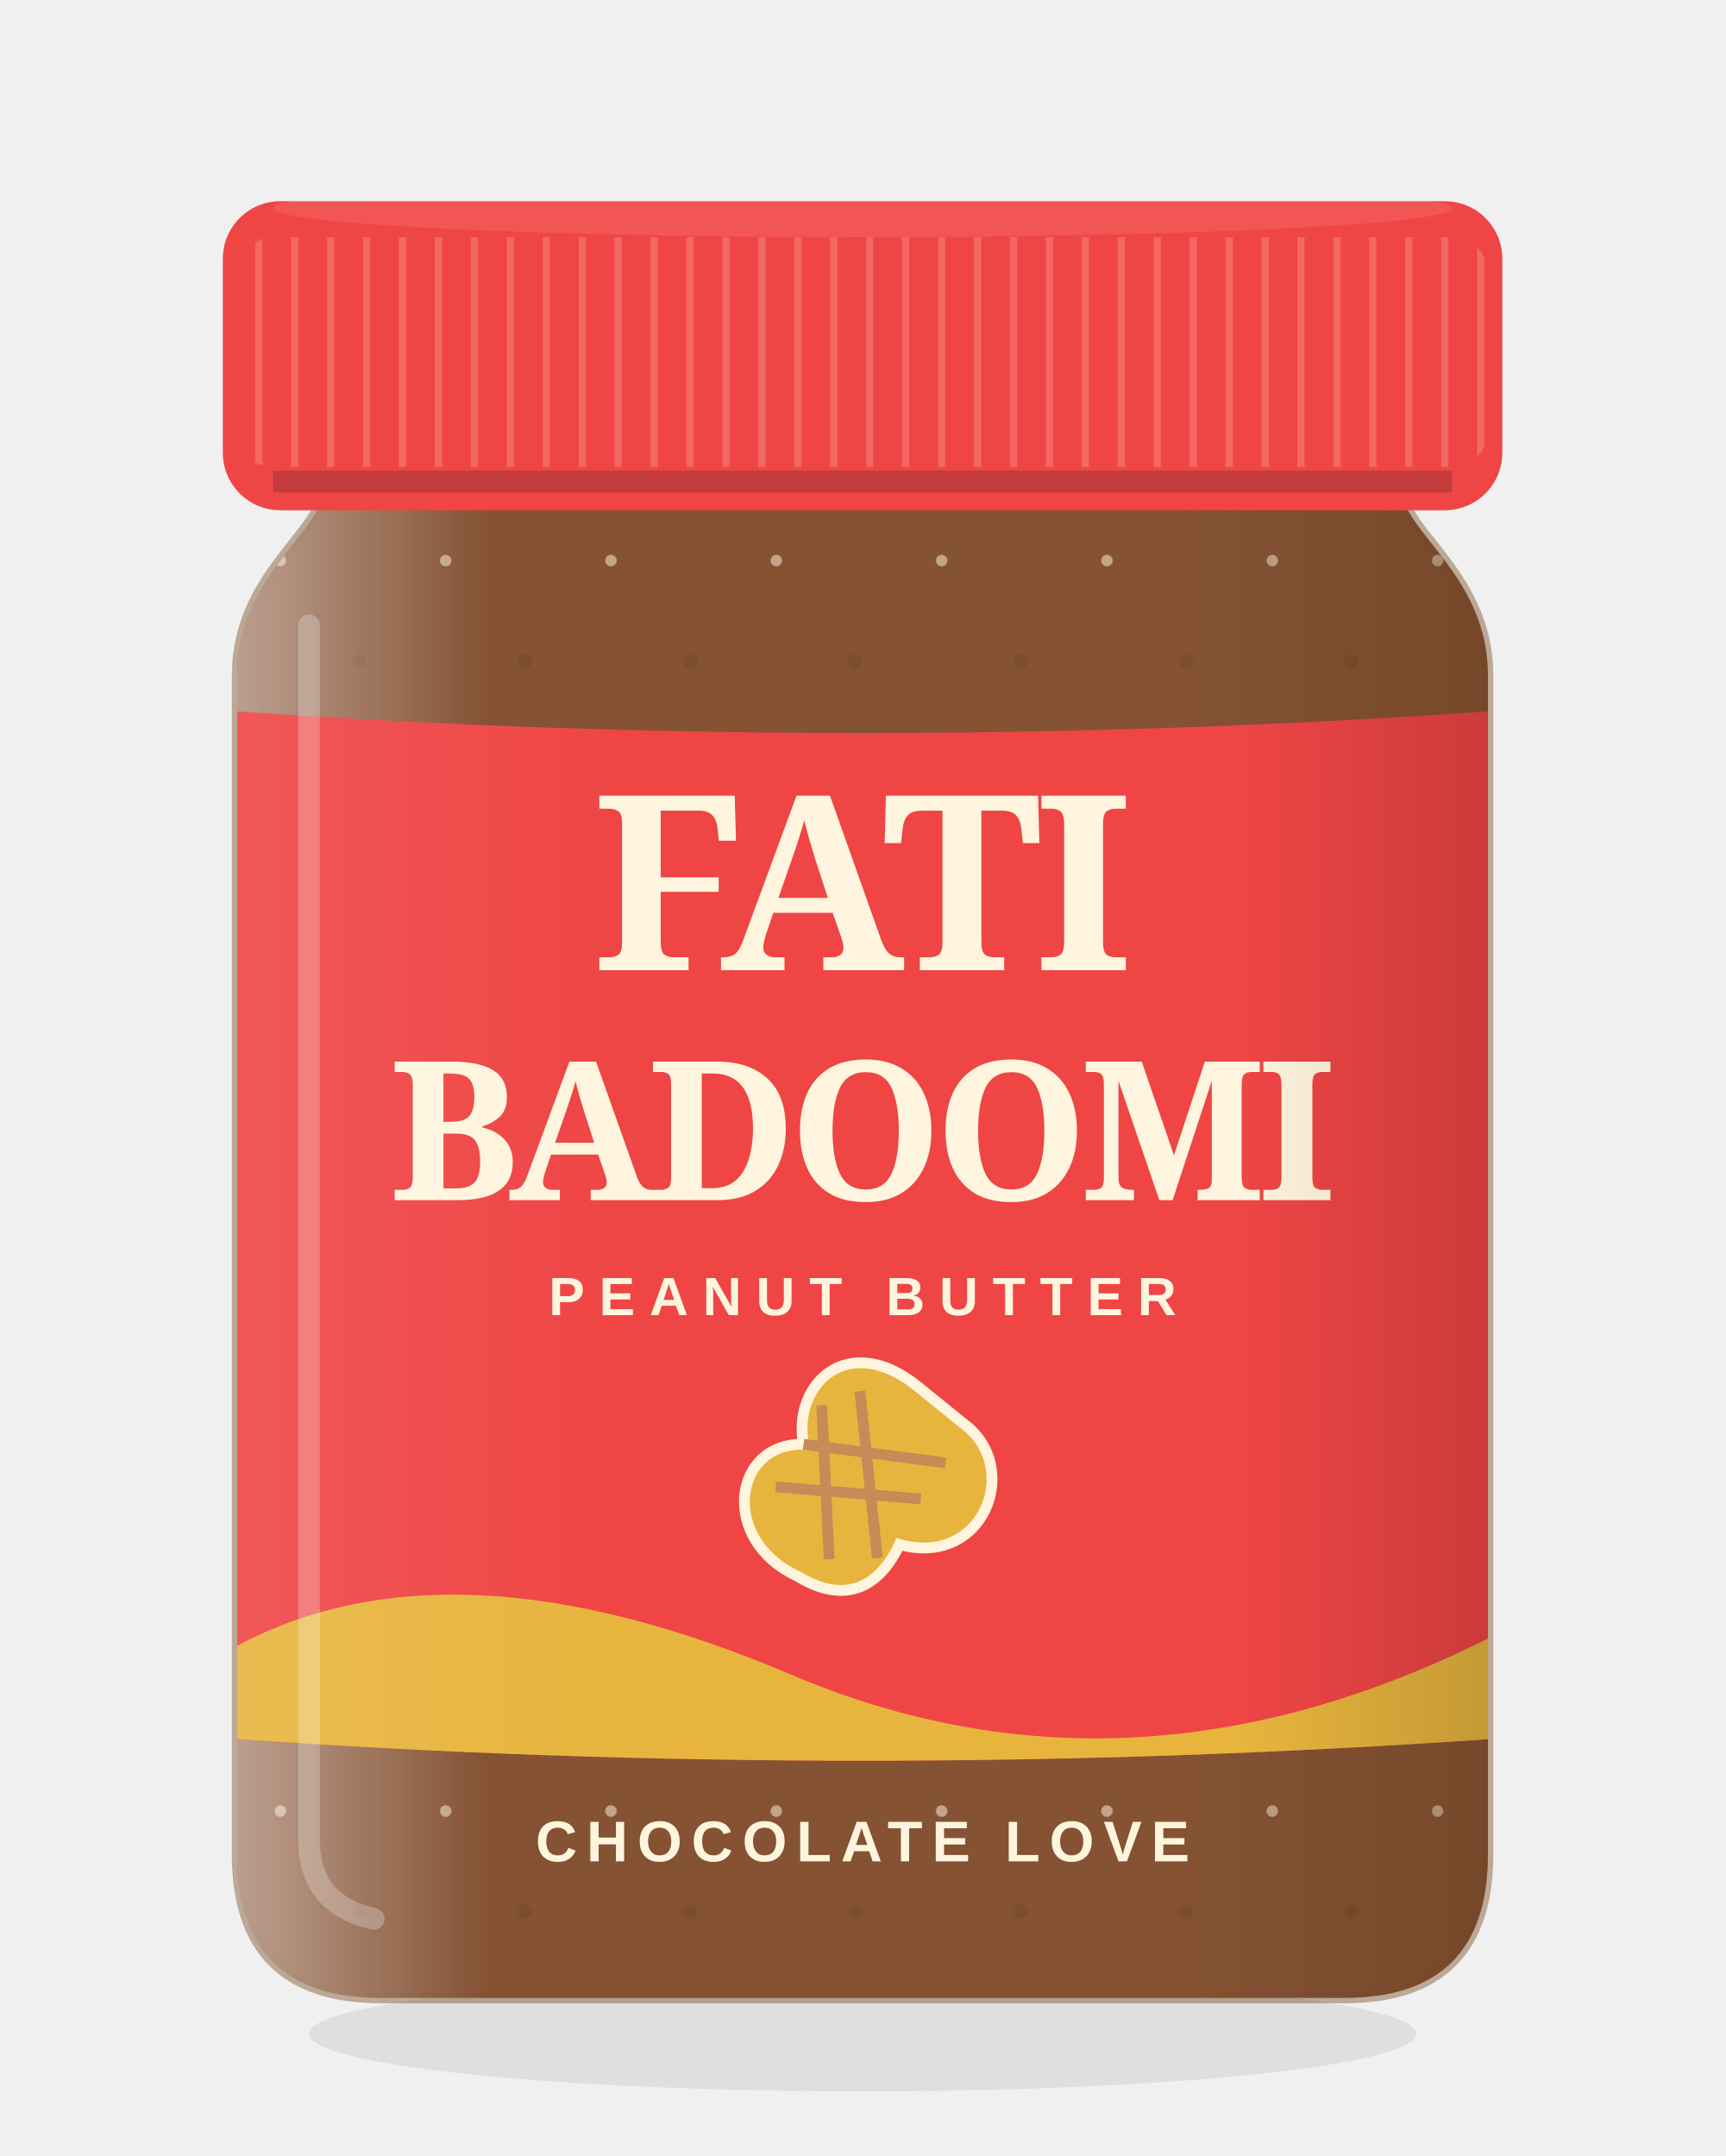
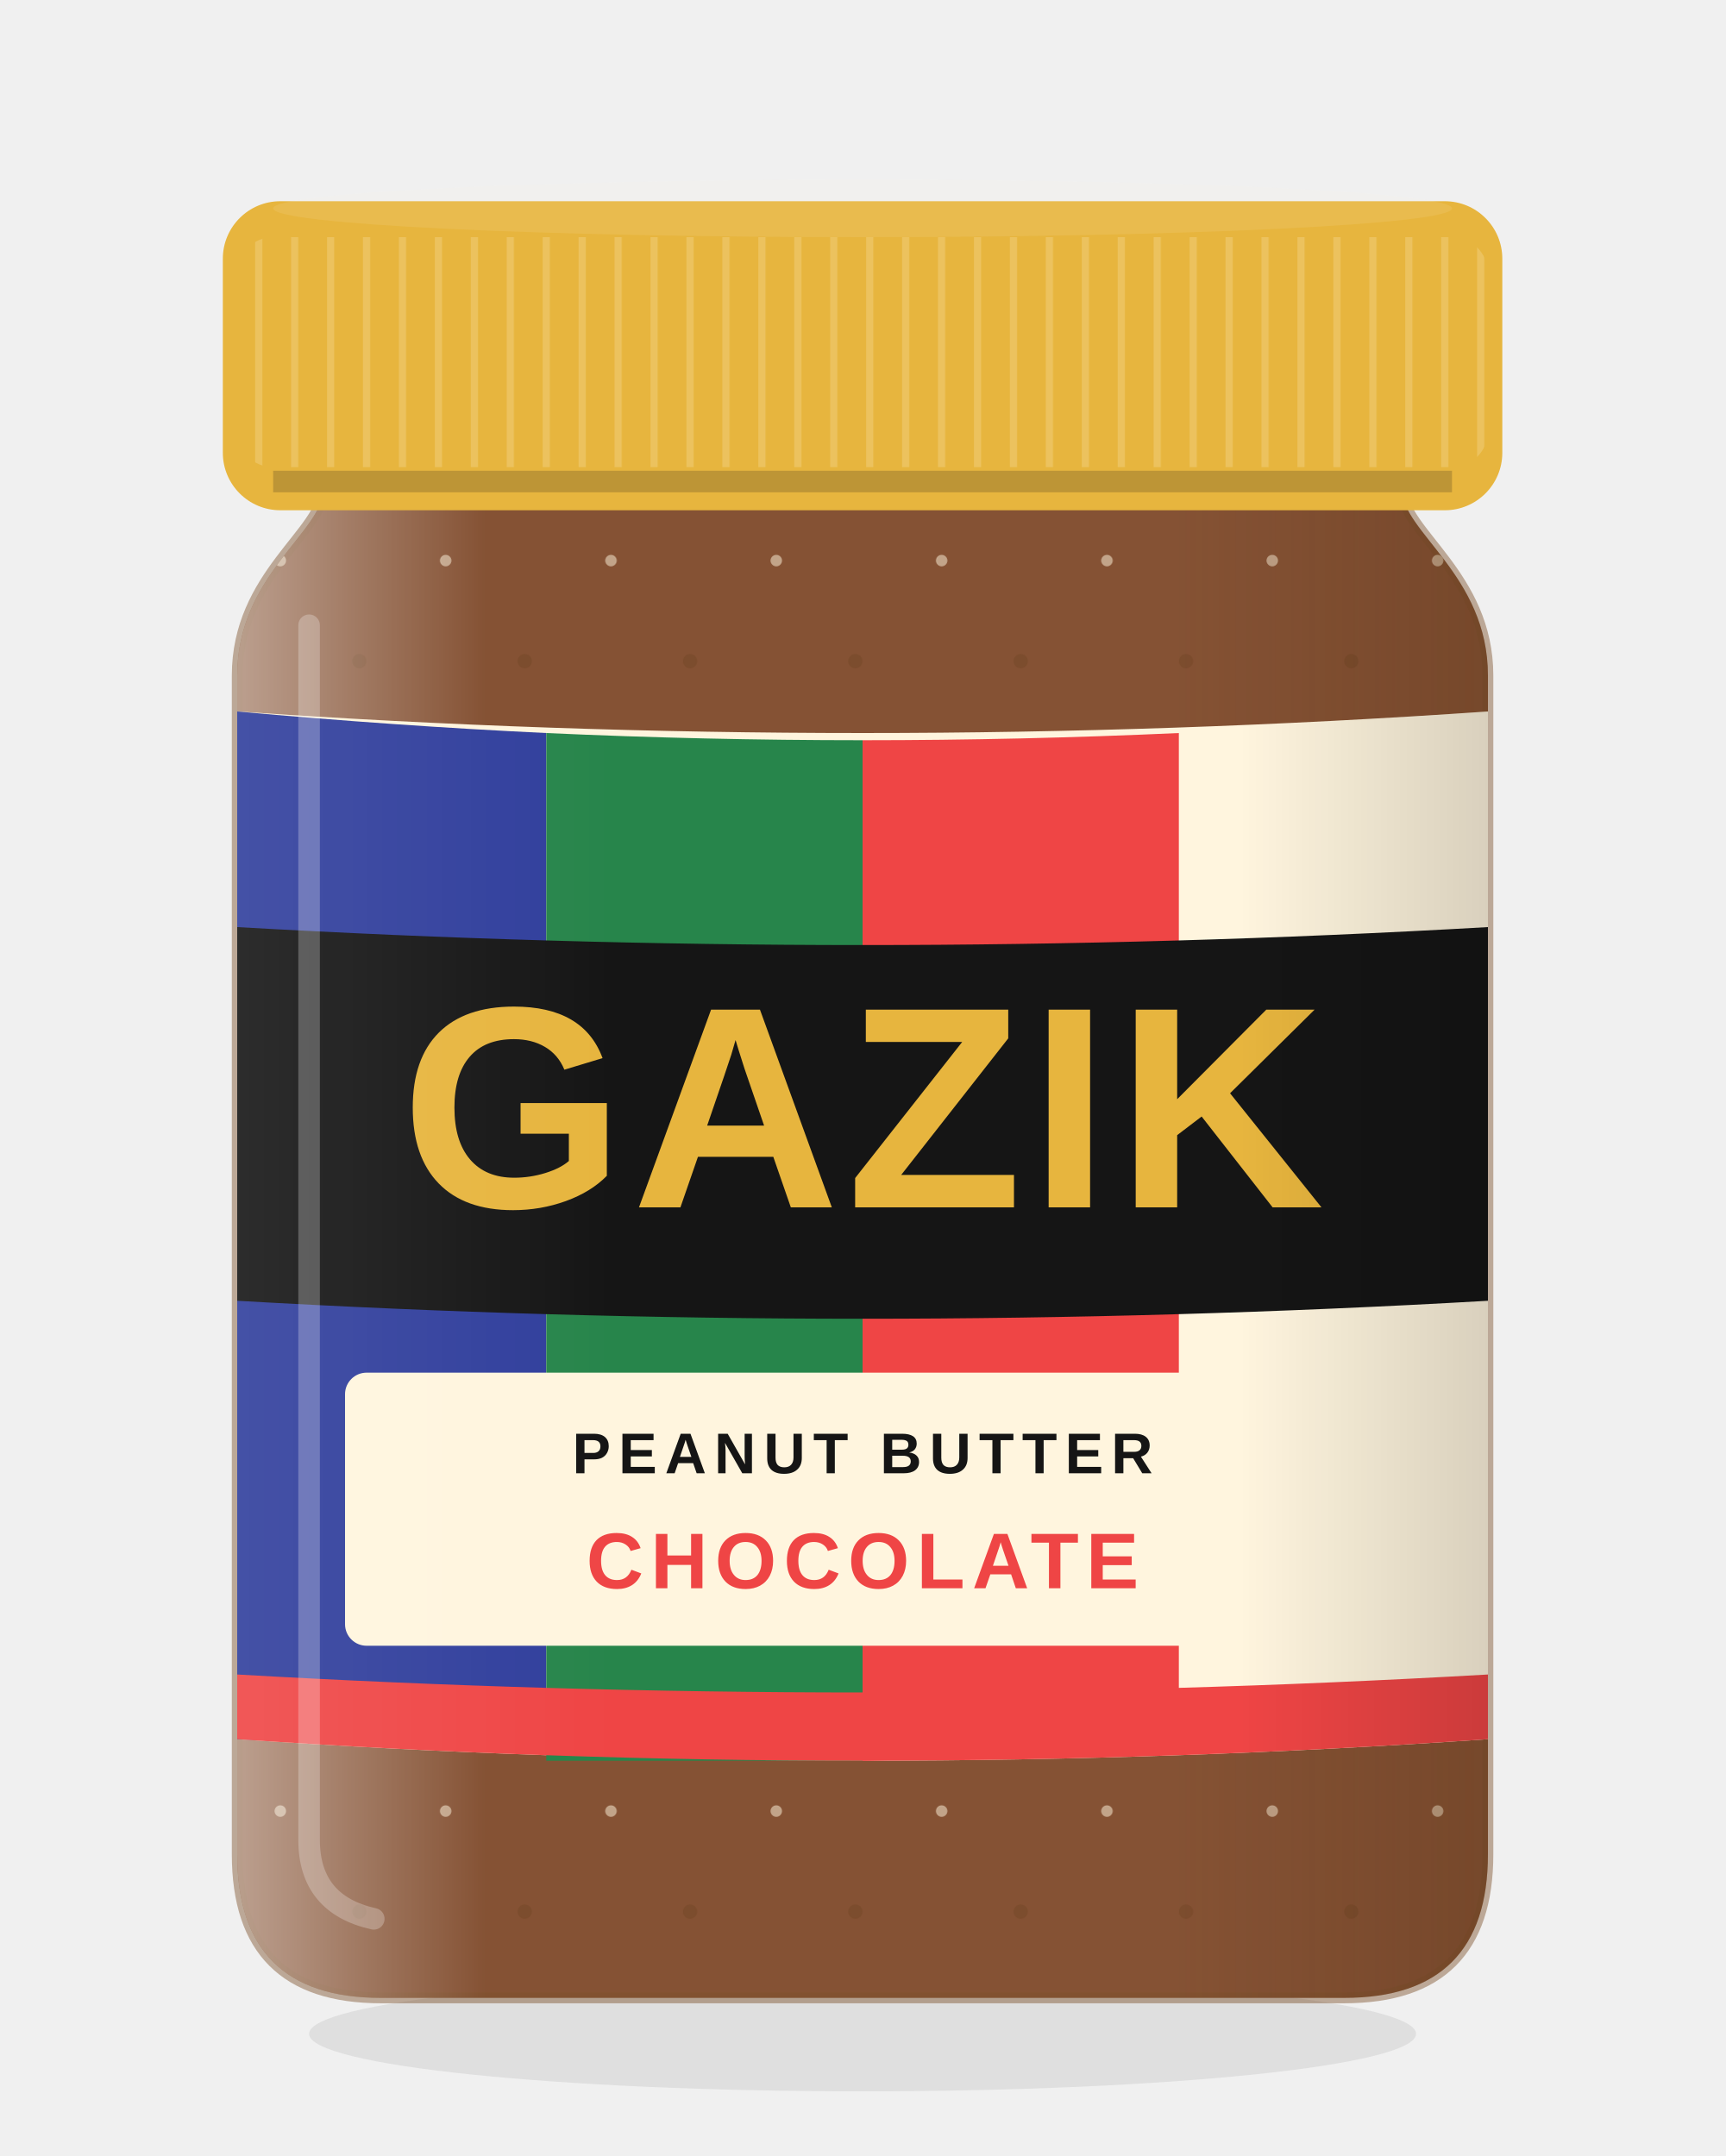
<svg xmlns="http://www.w3.org/2000/svg" width="240" height="300" viewBox="0 0 240 300">
  <defs>
    <linearGradient id="glass">
      <stop stop-color="#fff" stop-opacity=".45" />
      <stop offset=".2" stop-color="#fff" stop-opacity="0" />
      <stop offset=".75" stop-color="#43240c" stop-opacity="0" />
      <stop offset="1" stop-color="#43240c" stop-opacity=".22" />
    </linearGradient>
    <linearGradient id="label">
      <stop stop-color="#fff" stop-opacity=".1" />
      <stop offset=".3" stop-color="#fff" stop-opacity="0" />
      <stop offset=".8" stop-color="#000" stop-opacity="0" />
      <stop offset="1" stop-color="#000" stop-opacity=".15" />
    </linearGradient>
    <pattern id="lid" width="5" height="10" patternUnits="userSpaceOnUse">
      <path d="M1 0v10" stroke="#FFF5DE" stroke-opacity=".2" stroke-width="1" />
    </pattern>
    <pattern id="speckles" width="23" height="29" patternUnits="userSpaceOnUse">
      <circle cx="4" cy="5" r="1" fill="#69411e" opacity=".3" />
      <circle cx="16" cy="20" r=".8" fill="#FFF5DE" opacity=".5" />
    </pattern>
  </defs>
  <ellipse cx="120" cy="283" rx="77" ry="8" fill="#151515" opacity=".08" />
  <path d="M45 53h150v15c0 6 12 12 12 26v164q0 20-20 20H53q-20 0-20-20V94c0-14 12-20 12-26Z" fill="#855234" stroke="#7e502c" stroke-opacity=".45" stroke-width="1.5" />
  <path d="M45 53h150v15c0 6 12 12 12 26v164q0 20-20 20H53q-20 0-20-20V94c0-14 12-20 12-26Z" fill="url(#speckles)" />
  <path d="M45 53h150v15c0 6 12 12 12 26v164q0 20-20 20H53q-20 0-20-20V94c0-14 12-20 12-26Z" fill="url(#glass)" />
-   <rect x="31" y="28" width="178" height="43" rx="8" fill="#EF4545" />
+   <rect x="31" y="28" width="178" height="43" rx="8" fill="#E7B53E" />
  <rect x="33" y="33" width="174" height="32" rx="5" fill="url(#lid)" />
  <ellipse cx="120" cy="29" rx="82" ry="4" fill="#FFF5DE" opacity=".1" />
  <path d="M38 67h164" stroke="#151515" stroke-opacity=".2" stroke-width="3" />
-   <path d="M33 99q87 6 174 0v143q-87 6-174 0Z" fill="#EF4545" />
-   <text x="120" y="135" text-anchor="middle" fill="#FFF5DE" font-family="Georgia,serif" font-weight="900" font-size="34" letter-spacing="-1">FATI</text>
-   <text x="120" y="167" text-anchor="middle" fill="#FFF5DE" font-family="Georgia,serif" font-weight="900" font-size="27" letter-spacing="-1">BADOOMI</text>
-   <text x="120" y="183" text-anchor="middle" fill="#FFF5DE" font-family="Arial,sans-serif" font-weight="700" font-size="7.5" letter-spacing="2">PEANUT BUTTER</text>
-   <g transform="translate(105 191) rotate(25 15 16)">
-     <path d="M16 0C4-3 0 7 5 14-4 18 0 31 12 31c9 1 11-5 11-10 12-2 11-17 1-19Z" fill="#E7B53E" stroke="#FFF5DE" stroke-width="1.5" />
-     <path d="m9 4 12 20M5 8l10 19M5 14l19-6M4 21l19-7" stroke="#C68B57" stroke-width="1.5" fill="none" />
+   <g>
+     <path d="M33 99q87 6 174 0v143q-87 6-174 0Z" fill="#FFF5DE" />
+     <path d="M33 99q22 2 43 3v142l-43-2Z" fill="#303E9C" />
+     <path d="M76 102q22 1 44 1v142H76Z" fill="#27854B" />
+     <path d="M120 103q22 0 44-1v142l-44 1Z" fill="#EF4545" />
+     <path d="M33 129q87 5 174 0v52q-87 5-174 0Z" fill="#151515" />
+     <text x="120" y="168" text-anchor="middle" fill="#E7B53E" font-family="Arial,Helvetica,sans-serif" font-weight="900" font-size="40" letter-spacing="1">GAZIK</text>
+     <rect x="48" y="191" width="144" height="38" rx="3" fill="#FFF5DE" />
+     <text x="120" y="205" text-anchor="middle" fill="#151515" font-family="Arial,sans-serif" font-weight="700" font-size="8" letter-spacing="1.1">PEANUT BUTTER</text>
+     <text x="120" y="221" text-anchor="middle" fill="#EF4545" font-family="Arial,sans-serif" font-weight="900" font-size="11" letter-spacing="1">CHOCOLATE</text>
+     <path d="M33 233q87 5 174 0v9q-87 6-174 0Z" fill="#EF4545" />
+     <path d="M33 99q87 6 174 0v143q-87 6-174 0Z" fill="url(#label)" />
  </g>
-   <path d="M33 229q30-16 77 4t97-5v14q-87 6-174 0Z" fill="#E7B53E" />
-   <text x="120" y="259" text-anchor="middle" fill="#FFF5DE" font-family="Arial,sans-serif" font-weight="700" font-size="8" letter-spacing="1.3">CHOCOLATE LOVE</text>
-   <path d="M33 99q87 6 174 0v143q-87 6-174 0Z" fill="url(#label)" />
  <path d="M43 87v169q0 9 9 11" fill="none" stroke="#fff" stroke-width="3" opacity=".25" stroke-linecap="round" />
</svg>
